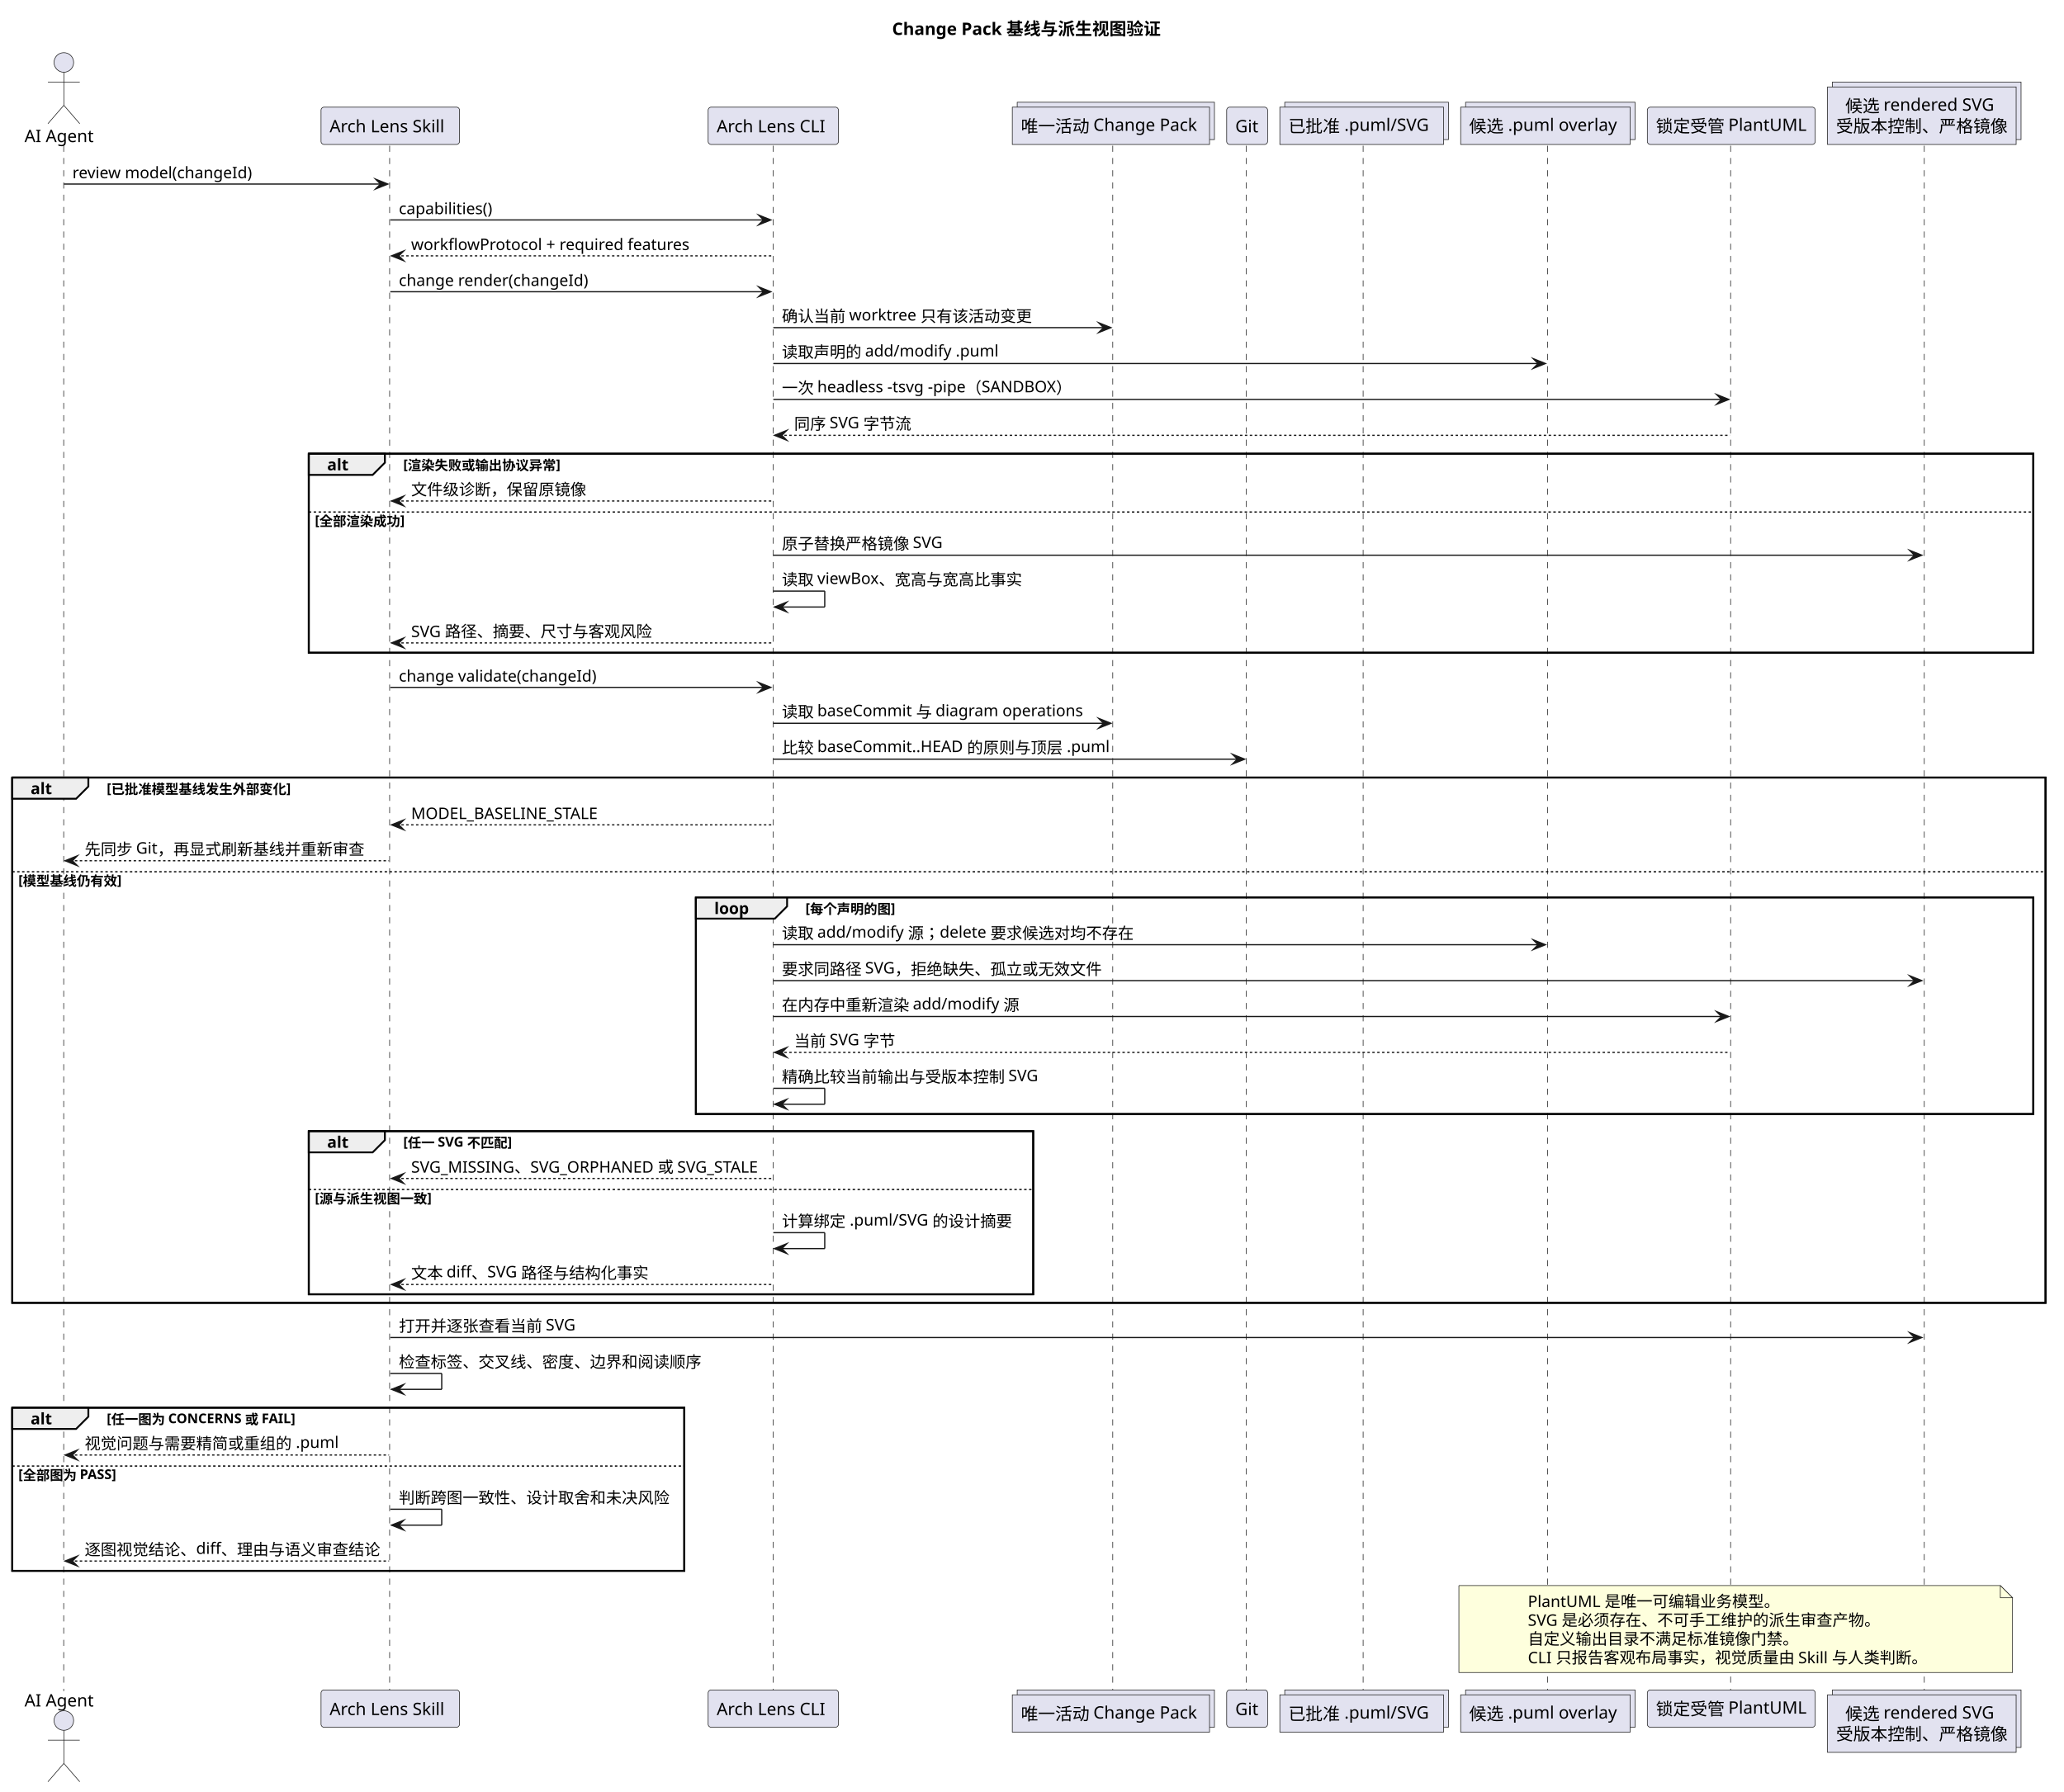
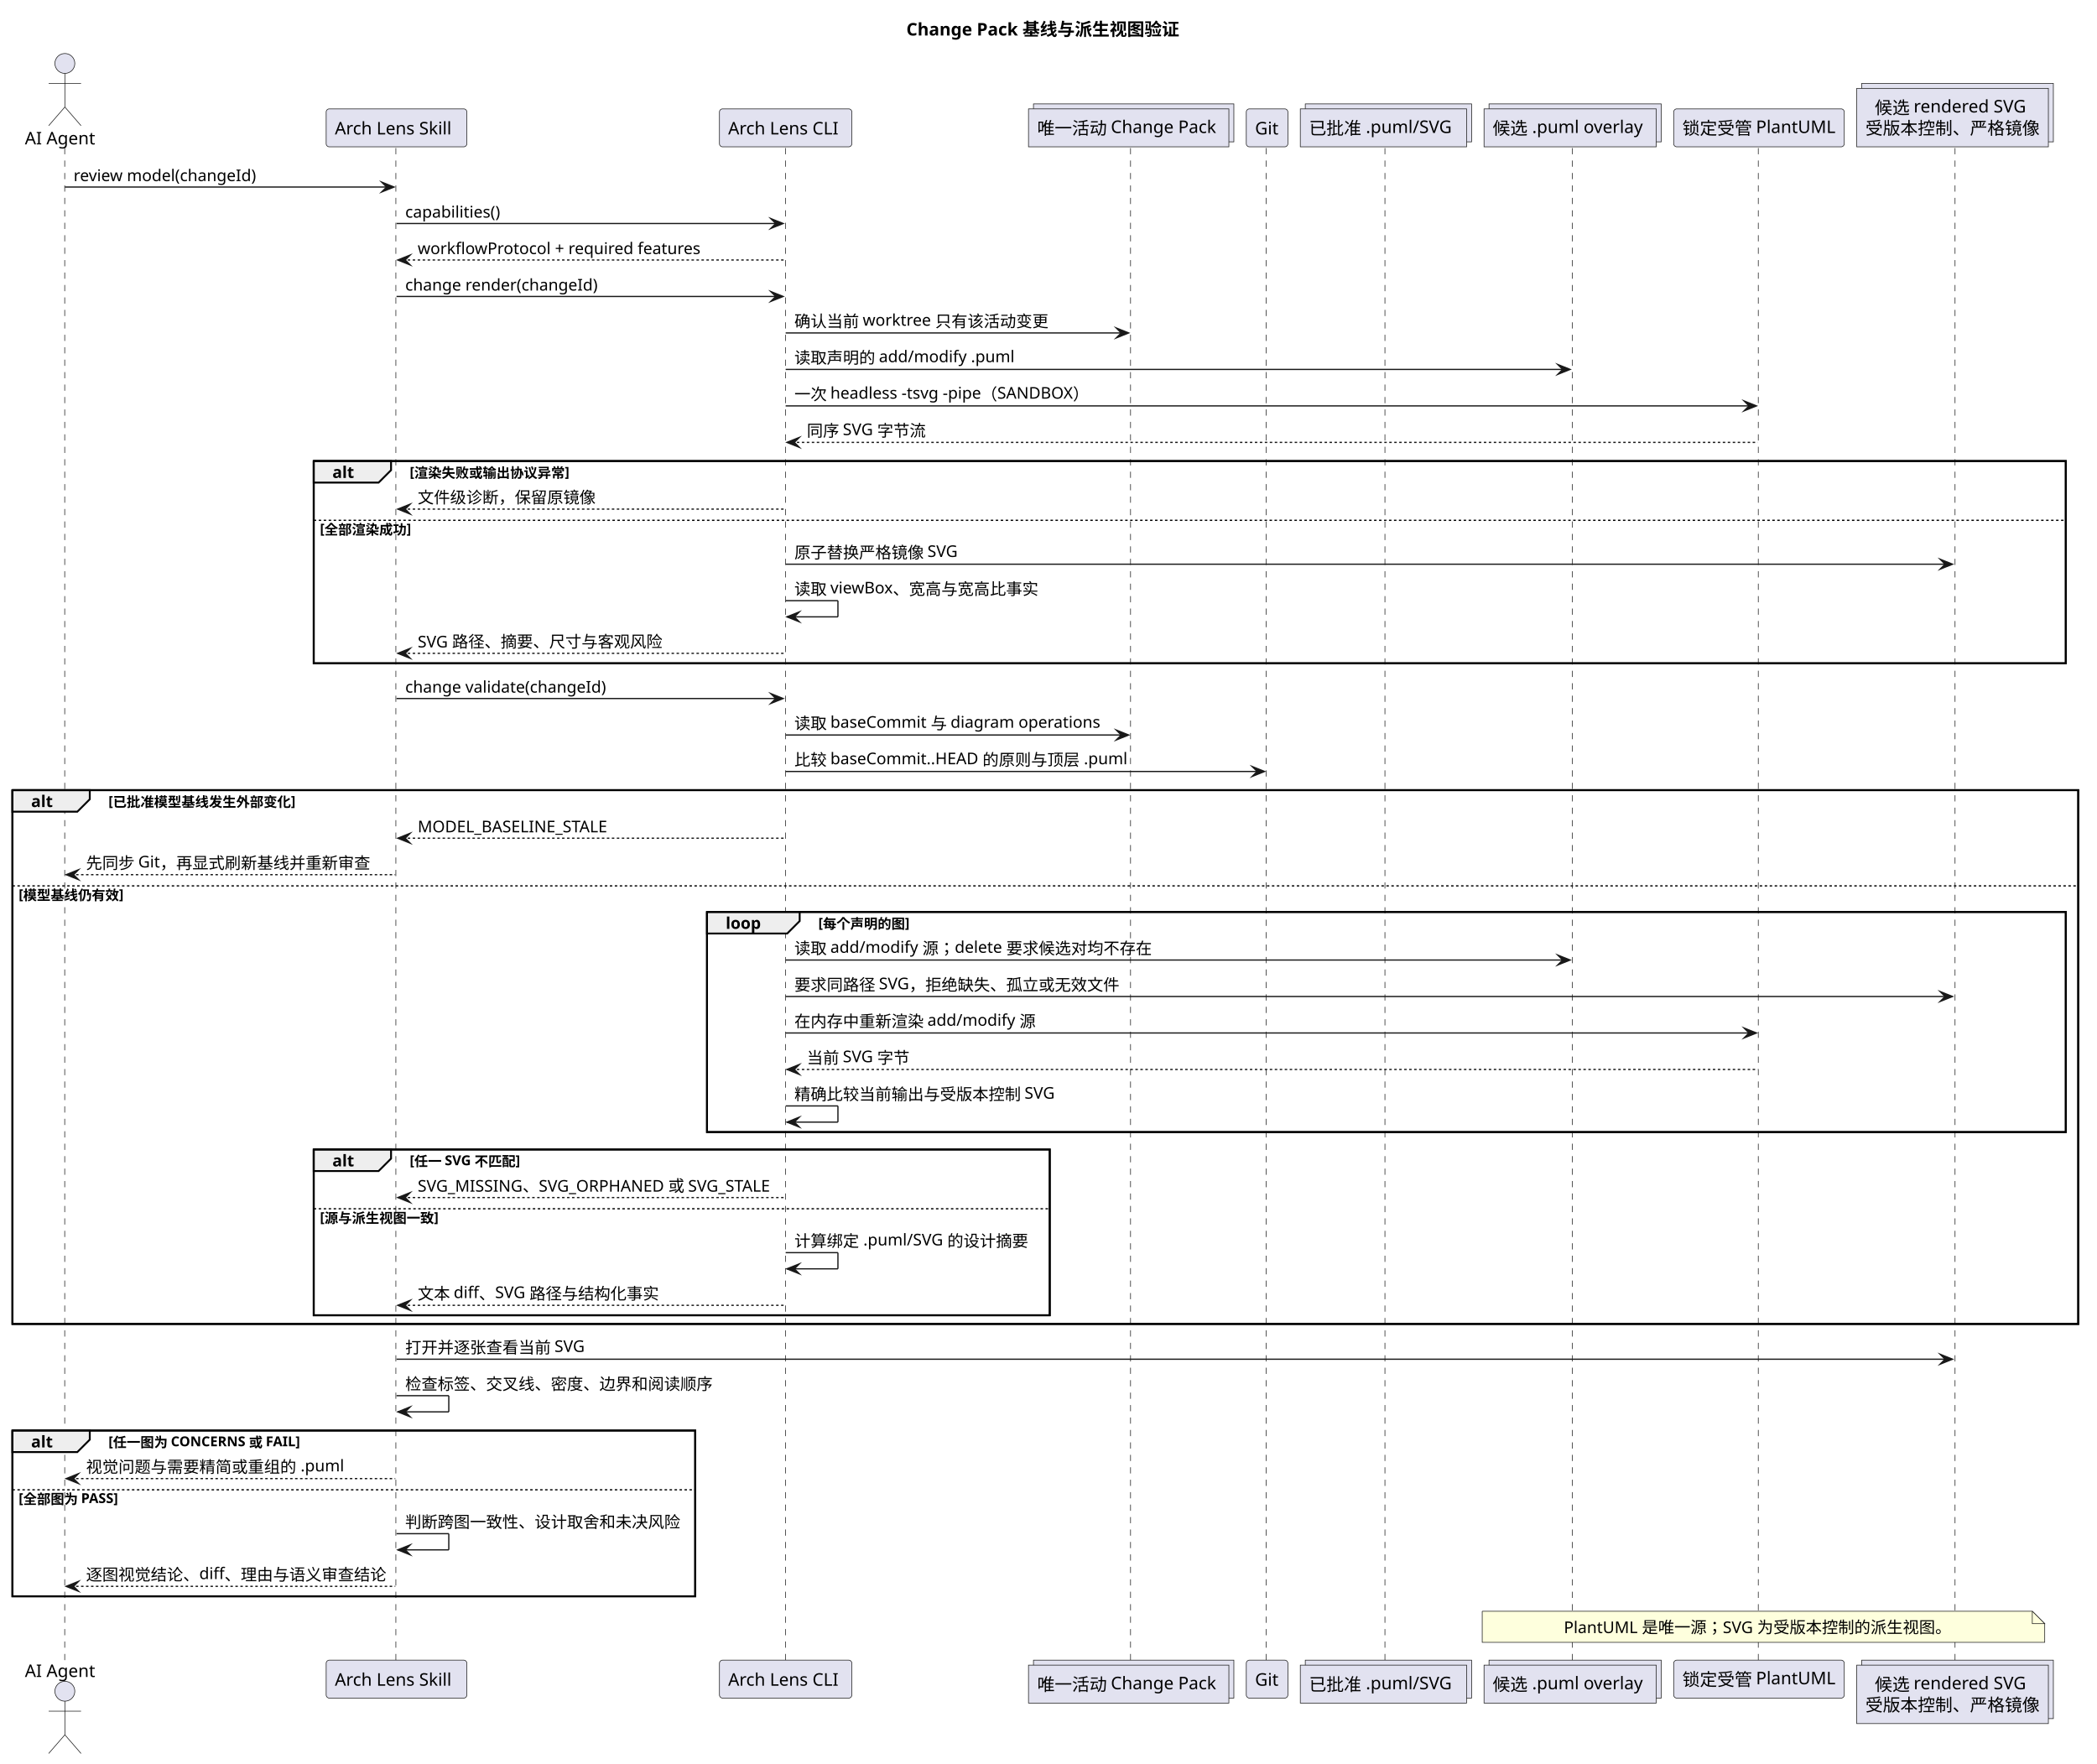
- <svg xmlns="http://www.w3.org/2000/svg" contentStyleType="text/css" data-diagram-type="SEQUENCE" height="1463px" preserveAspectRatio="none" style="width:1685px;height:1463px;background:#FFFFFF;" version="1.1" viewBox="0 0 1685 1463" width="1685px" zoomAndPan="magnify">
+ <svg xmlns="http://www.w3.org/2000/svg" contentStyleType="text/css" data-diagram-type="SEQUENCE" height="1417px" preserveAspectRatio="none" style="width:1685px;height:1417px;background:#FFFFFF;" version="1.1" viewBox="0 0 1685 1417" width="1685px" zoomAndPan="magnify">
  <defs />
  <g>
    <g class="title" data-source-line="3">
      <text fill="#000000" font-family="sans-serif" font-size="14" font-weight="700" lengthAdjust="spacing" textLength="222.387" x="728.271" y="28.535">Change Pack 基线与派生视图验证</text>
    </g>
    <rect fill="none" height="162.508" style="stroke:#000000;stroke-width:1.5;" width="1407.842" x="252.087" y="370.461" />
    <rect fill="none" height="428.947" style="stroke:#000000;stroke-width:1.5;" width="1659.93" x="10" y="634.9" />
    <rect fill="none" height="176.863" style="stroke:#000000;stroke-width:1.5;" width="1091.818" x="568.112" y="732.787" />
    <rect fill="none" height="133.197" style="stroke:#000000;stroke-width:1.5;" width="591.412" x="252.087" y="923.65" />
    <rect fill="none" height="133.197" style="stroke:#000000;stroke-width:1.5;" width="548.617" x="10" y="1149.469" />
    <g class="participant-lifeline" data-entity-uid="part1" data-qualified-name="Agent" data-source-line="5" id="part1-lifeline">
      <g>
-         <rect fill="#000000" fill-opacity="0" height="1261.932" width="8" x="48.118" y="118.977" />
-         <line style="stroke:#181818;stroke-width:0.5;stroke-dasharray:5,5;" x1="52" x2="52" y1="118.977" y2="1380.908" />
+         <rect fill="#000000" fill-opacity="0" height="1216" width="8" x="48.118" y="118.977" />
+         <line style="stroke:#181818;stroke-width:0.5;stroke-dasharray:5,5;" x1="52" x2="52" y1="118.977" y2="1334.977" />
      </g>
    </g>
    <g class="participant-lifeline" data-entity-uid="part2" data-qualified-name="Skill" data-source-line="6" id="part2-lifeline">
      <g>
-         <rect fill="#000000" fill-opacity="0" height="1261.932" width="8" x="314.617" y="118.977" />
-         <line style="stroke:#181818;stroke-width:0.5;stroke-dasharray:5,5;" x1="318.087" x2="318.087" y1="118.977" y2="1380.908" />
+         <rect fill="#000000" fill-opacity="0" height="1216" width="8" x="314.617" y="118.977" />
+         <line style="stroke:#181818;stroke-width:0.5;stroke-dasharray:5,5;" x1="318.087" x2="318.087" y1="118.977" y2="1334.977" />
      </g>
    </g>
    <g class="participant-lifeline" data-entity-uid="part3" data-qualified-name="CLI" data-source-line="7" id="part3-lifeline">
      <g>
-         <rect fill="#000000" fill-opacity="0" height="1261.932" width="8" x="627.302" y="118.977" />
-         <line style="stroke:#181818;stroke-width:0.5;stroke-dasharray:5,5;" x1="631.112" x2="631.112" y1="118.977" y2="1380.908" />
+         <rect fill="#000000" fill-opacity="0" height="1216" width="8" x="627.302" y="118.977" />
+         <line style="stroke:#181818;stroke-width:0.5;stroke-dasharray:5,5;" x1="631.112" x2="631.112" y1="118.977" y2="1334.977" />
      </g>
    </g>
    <g class="participant-lifeline" data-entity-uid="part4" data-qualified-name="Change" data-source-line="8" id="part4-lifeline">
      <g>
-         <rect fill="#000000" fill-opacity="0" height="1261.932" width="8" x="904.929" y="118.977" />
-         <line style="stroke:#181818;stroke-width:0.5;stroke-dasharray:5,5;" x1="908.426" x2="908.426" y1="118.977" y2="1380.908" />
+         <rect fill="#000000" fill-opacity="0" height="1216" width="8" x="904.929" y="118.977" />
+         <line style="stroke:#181818;stroke-width:0.5;stroke-dasharray:5,5;" x1="908.426" x2="908.426" y1="118.977" y2="1334.977" />
      </g>
    </g>
    <g class="participant-lifeline" data-entity-uid="part5" data-qualified-name="Git" data-source-line="9" id="part5-lifeline">
      <g>
-         <rect fill="#000000" fill-opacity="0" height="1261.932" width="8" x="1014.133" y="118.977" />
-         <line style="stroke:#181818;stroke-width:0.5;stroke-dasharray:5,5;" x1="1017.433" x2="1017.433" y1="118.977" y2="1380.908" />
+         <rect fill="#000000" fill-opacity="0" height="1216" width="8" x="1014.133" y="118.977" />
+         <line style="stroke:#181818;stroke-width:0.5;stroke-dasharray:5,5;" x1="1017.433" x2="1017.433" y1="118.977" y2="1334.977" />
      </g>
    </g>
    <g class="participant-lifeline" data-entity-uid="part6" data-qualified-name="Approved" data-source-line="10" id="part6-lifeline">
      <g>
-         <rect fill="#000000" fill-opacity="0" height="1261.932" width="8" x="1109.648" y="118.977" />
-         <line style="stroke:#181818;stroke-width:0.5;stroke-dasharray:5,5;" x1="1112.833" x2="1112.833" y1="118.977" y2="1380.908" />
+         <rect fill="#000000" fill-opacity="0" height="1216" width="8" x="1109.648" y="118.977" />
+         <line style="stroke:#181818;stroke-width:0.5;stroke-dasharray:5,5;" x1="1112.833" x2="1112.833" y1="118.977" y2="1334.977" />
      </g>
    </g>
    <g class="participant-lifeline" data-entity-uid="part7" data-qualified-name="Candidate" data-source-line="11" id="part7-lifeline">
      <g>
-         <rect fill="#000000" fill-opacity="0" height="1261.932" width="8" x="1259.648" y="118.977" />
-         <line style="stroke:#181818;stroke-width:0.5;stroke-dasharray:5,5;" x1="1263.462" x2="1263.462" y1="118.977" y2="1380.908" />
+         <rect fill="#000000" fill-opacity="0" height="1216" width="8" x="1259.648" y="118.977" />
+         <line style="stroke:#181818;stroke-width:0.5;stroke-dasharray:5,5;" x1="1263.462" x2="1263.462" y1="118.977" y2="1334.977" />
      </g>
    </g>
    <g class="participant-lifeline" data-entity-uid="part8" data-qualified-name="PlantUML" data-source-line="12" id="part8-lifeline">
      <g>
-         <rect fill="#000000" fill-opacity="0" height="1261.932" width="8" x="1409.382" y="118.977" />
-         <line style="stroke:#181818;stroke-width:0.5;stroke-dasharray:5,5;" x1="1412.835" x2="1412.835" y1="118.977" y2="1380.908" />
+         <rect fill="#000000" fill-opacity="0" height="1216" width="8" x="1409.382" y="118.977" />
+         <line style="stroke:#181818;stroke-width:0.5;stroke-dasharray:5,5;" x1="1412.835" x2="1412.835" y1="118.977" y2="1334.977" />
      </g>
    </g>
    <g class="participant-lifeline" data-entity-uid="part9" data-qualified-name="Output" data-source-line="13" id="part9-lifeline">
      <g>
-         <rect fill="#000000" fill-opacity="0" height="1261.932" width="8" x="1566.93" y="118.977" />
-         <line style="stroke:#181818;stroke-width:0.5;stroke-dasharray:5,5;" x1="1570.93" x2="1570.93" y1="118.977" y2="1380.908" />
+         <rect fill="#000000" fill-opacity="0" height="1216" width="8" x="1566.93" y="118.977" />
+         <line style="stroke:#181818;stroke-width:0.5;stroke-dasharray:5,5;" x1="1570.93" x2="1570.93" y1="118.977" y2="1334.977" />
      </g>
    </g>
    <g class="participant participant-head" data-entity-uid="part1" data-qualified-name="Agent" data-source-line="5" id="part1-head">
      <text fill="#000000" font-family="sans-serif" font-size="14" lengthAdjust="spacing" textLength="58.235" x="20" y="116.023">AI Agent</text>
      <ellipse cx="52.118" cy="50.988" fill="#E2E2F0" rx="8" ry="8" style="stroke:#181818;stroke-width:0.5;" />
      <path d="M52.118,58.988 L52.118,85.988 M39.118,66.988 L65.118,66.988 M52.118,85.988 L39.118,100.988 M52.118,85.988 L65.118,100.988" fill="none" style="stroke:#181818;stroke-width:0.5;" />
    </g>
    <g class="participant participant-tail" data-entity-uid="part1" data-qualified-name="Agent" data-source-line="5" id="part1-tail">
-       <text fill="#000000" font-family="sans-serif" font-size="14" lengthAdjust="spacing" textLength="58.235" x="20" y="1393.443">AI Agent</text>
-       <ellipse cx="52.118" cy="1404.897" fill="#E2E2F0" rx="8" ry="8" style="stroke:#181818;stroke-width:0.5;" />
-       <path d="M52.118,1412.897 L52.118,1439.897 M39.118,1420.897 L65.118,1420.897 M52.118,1439.897 L39.118,1454.897 M52.118,1439.897 L65.118,1454.897" fill="none" style="stroke:#181818;stroke-width:0.5;" />
+       <text fill="#000000" font-family="sans-serif" font-size="14" lengthAdjust="spacing" textLength="58.235" x="20" y="1347.512">AI Agent</text>
+       <ellipse cx="52.118" cy="1358.965" fill="#E2E2F0" rx="8" ry="8" style="stroke:#181818;stroke-width:0.5;" />
+       <path d="M52.118,1366.965 L52.118,1393.965 M39.118,1374.965 L65.118,1374.965 M52.118,1393.965 L39.118,1408.965 M52.118,1393.965 L65.118,1408.965" fill="none" style="stroke:#181818;stroke-width:0.5;" />
    </g>
    <g class="participant participant-head" data-entity-uid="part2" data-qualified-name="Skill" data-source-line="6" id="part2-head">
      <rect fill="#E2E2F0" height="30.488" rx="2.5" ry="2.5" style="stroke:#181818;stroke-width:0.5;" width="113.06" x="262.087" y="87.488" />
      <text fill="#000000" font-family="sans-serif" font-size="14" lengthAdjust="spacing" textLength="99.06" x="269.087" y="108.023">Arch Lens Skill</text>
    </g>
    <g class="participant participant-tail" data-entity-uid="part2" data-qualified-name="Skill" data-source-line="6" id="part2-tail">
-       <rect fill="#E2E2F0" height="30.488" rx="2.5" ry="2.5" style="stroke:#181818;stroke-width:0.5;" width="113.06" x="262.087" y="1379.908" />
-       <text fill="#000000" font-family="sans-serif" font-size="14" lengthAdjust="spacing" textLength="99.06" x="269.087" y="1400.443">Arch Lens Skill</text>
+       <rect fill="#E2E2F0" height="30.488" rx="2.5" ry="2.5" style="stroke:#181818;stroke-width:0.5;" width="113.06" x="262.087" y="1333.977" />
+       <text fill="#000000" font-family="sans-serif" font-size="14" lengthAdjust="spacing" textLength="99.06" x="269.087" y="1354.512">Arch Lens Skill</text>
    </g>
    <g class="participant participant-head" data-entity-uid="part3" data-qualified-name="CLI" data-source-line="7" id="part3-head">
      <rect fill="#E2E2F0" height="30.488" rx="2.5" ry="2.5" style="stroke:#181818;stroke-width:0.5;" width="106.381" x="578.112" y="87.488" />
      <text fill="#000000" font-family="sans-serif" font-size="14" lengthAdjust="spacing" textLength="92.381" x="585.112" y="108.023">Arch Lens CLI</text>
    </g>
    <g class="participant participant-tail" data-entity-uid="part3" data-qualified-name="CLI" data-source-line="7" id="part3-tail">
-       <rect fill="#E2E2F0" height="30.488" rx="2.5" ry="2.5" style="stroke:#181818;stroke-width:0.5;" width="106.381" x="578.112" y="1379.908" />
-       <text fill="#000000" font-family="sans-serif" font-size="14" lengthAdjust="spacing" textLength="92.381" x="585.112" y="1400.443">Arch Lens CLI</text>
+       <rect fill="#E2E2F0" height="30.488" rx="2.5" ry="2.5" style="stroke:#181818;stroke-width:0.5;" width="106.381" x="578.112" y="1333.977" />
+       <text fill="#000000" font-family="sans-serif" font-size="14" lengthAdjust="spacing" textLength="92.381" x="585.112" y="1354.512">Arch Lens CLI</text>
    </g>
    <g class="participant participant-head" data-entity-uid="part4" data-qualified-name="Change" data-source-line="8" id="part4-head">
      <rect fill="#E2E2F0" height="30.488" style="stroke:#181818;stroke-width:0.5;" width="161.007" x="830.426" y="83.488" />
      <rect fill="#E2E2F0" height="30.488" style="stroke:#181818;stroke-width:0.5;" width="161.007" x="826.426" y="87.488" />
      <text fill="#000000" font-family="sans-serif" font-size="14" lengthAdjust="spacing" textLength="147.007" x="833.426" y="108.023">唯一活动 Change Pack</text>
    </g>
    <g class="participant participant-tail" data-entity-uid="part4" data-qualified-name="Change" data-source-line="8" id="part4-tail">
-       <rect fill="#E2E2F0" height="30.488" style="stroke:#181818;stroke-width:0.5;" width="161.007" x="830.426" y="1379.908" />
-       <rect fill="#E2E2F0" height="30.488" style="stroke:#181818;stroke-width:0.5;" width="161.007" x="826.426" y="1383.908" />
-       <text fill="#000000" font-family="sans-serif" font-size="14" lengthAdjust="spacing" textLength="147.007" x="833.426" y="1404.443">唯一活动 Change Pack</text>
+       <rect fill="#E2E2F0" height="30.488" style="stroke:#181818;stroke-width:0.5;" width="161.007" x="830.426" y="1333.977" />
+       <rect fill="#E2E2F0" height="30.488" style="stroke:#181818;stroke-width:0.5;" width="161.007" x="826.426" y="1337.977" />
+       <text fill="#000000" font-family="sans-serif" font-size="14" lengthAdjust="spacing" textLength="147.007" x="833.426" y="1358.512">唯一活动 Change Pack</text>
    </g>
    <g class="participant participant-head" data-entity-uid="part5" data-qualified-name="Git" data-source-line="9" id="part5-head">
      <rect fill="#E2E2F0" height="30.488" rx="2.5" ry="2.5" style="stroke:#181818;stroke-width:0.5;" width="33.4" x="1001.433" y="87.488" />
      <text fill="#000000" font-family="sans-serif" font-size="14" lengthAdjust="spacing" textLength="19.4" x="1008.433" y="108.023">Git</text>
    </g>
    <g class="participant participant-tail" data-entity-uid="part5" data-qualified-name="Git" data-source-line="9" id="part5-tail">
-       <rect fill="#E2E2F0" height="30.488" rx="2.5" ry="2.5" style="stroke:#181818;stroke-width:0.5;" width="33.4" x="1001.433" y="1379.908" />
-       <text fill="#000000" font-family="sans-serif" font-size="14" lengthAdjust="spacing" textLength="19.4" x="1008.433" y="1400.443">Git</text>
+       <rect fill="#E2E2F0" height="30.488" rx="2.5" ry="2.5" style="stroke:#181818;stroke-width:0.5;" width="33.4" x="1001.433" y="1333.977" />
+       <text fill="#000000" font-family="sans-serif" font-size="14" lengthAdjust="spacing" textLength="19.4" x="1008.433" y="1354.512">Git</text>
    </g>
    <g class="participant participant-head" data-entity-uid="part6" data-qualified-name="Approved" data-source-line="10" id="part6-head">
      <rect fill="#E2E2F0" height="30.488" style="stroke:#181818;stroke-width:0.5;" width="133.629" x="1048.833" y="83.488" />
      <rect fill="#E2E2F0" height="30.488" style="stroke:#181818;stroke-width:0.5;" width="133.629" x="1044.833" y="87.488" />
      <text fill="#000000" font-family="sans-serif" font-size="14" lengthAdjust="spacing" textLength="119.629" x="1051.833" y="108.023">已批准 .puml/SVG</text>
    </g>
    <g class="participant participant-tail" data-entity-uid="part6" data-qualified-name="Approved" data-source-line="10" id="part6-tail">
-       <rect fill="#E2E2F0" height="30.488" style="stroke:#181818;stroke-width:0.5;" width="133.629" x="1048.833" y="1379.908" />
-       <rect fill="#E2E2F0" height="30.488" style="stroke:#181818;stroke-width:0.5;" width="133.629" x="1044.833" y="1383.908" />
-       <text fill="#000000" font-family="sans-serif" font-size="14" lengthAdjust="spacing" textLength="119.629" x="1051.833" y="1404.443">已批准 .puml/SVG</text>
+       <rect fill="#E2E2F0" height="30.488" style="stroke:#181818;stroke-width:0.5;" width="133.629" x="1048.833" y="1333.977" />
+       <rect fill="#E2E2F0" height="30.488" style="stroke:#181818;stroke-width:0.5;" width="133.629" x="1044.833" y="1337.977" />
+       <text fill="#000000" font-family="sans-serif" font-size="14" lengthAdjust="spacing" textLength="119.629" x="1051.833" y="1358.512">已批准 .puml/SVG</text>
    </g>
    <g class="participant participant-head" data-entity-uid="part7" data-qualified-name="Candidate" data-source-line="11" id="part7-head">
      <rect fill="#E2E2F0" height="30.488" style="stroke:#181818;stroke-width:0.5;" width="138.373" x="1196.462" y="83.488" />
      <rect fill="#E2E2F0" height="30.488" style="stroke:#181818;stroke-width:0.5;" width="138.373" x="1192.462" y="87.488" />
      <text fill="#000000" font-family="sans-serif" font-size="14" lengthAdjust="spacing" textLength="124.373" x="1199.462" y="108.023">候选 .puml overlay</text>
    </g>
    <g class="participant participant-tail" data-entity-uid="part7" data-qualified-name="Candidate" data-source-line="11" id="part7-tail">
-       <rect fill="#E2E2F0" height="30.488" style="stroke:#181818;stroke-width:0.5;" width="138.373" x="1196.462" y="1379.908" />
-       <rect fill="#E2E2F0" height="30.488" style="stroke:#181818;stroke-width:0.5;" width="138.373" x="1192.462" y="1383.908" />
-       <text fill="#000000" font-family="sans-serif" font-size="14" lengthAdjust="spacing" textLength="124.373" x="1199.462" y="1404.443">候选 .puml overlay</text>
+       <rect fill="#E2E2F0" height="30.488" style="stroke:#181818;stroke-width:0.5;" width="138.373" x="1196.462" y="1333.977" />
+       <rect fill="#E2E2F0" height="30.488" style="stroke:#181818;stroke-width:0.5;" width="138.373" x="1192.462" y="1337.977" />
+       <text fill="#000000" font-family="sans-serif" font-size="14" lengthAdjust="spacing" textLength="124.373" x="1199.462" y="1358.512">候选 .puml overlay</text>
    </g>
    <g class="participant participant-head" data-entity-uid="part8" data-qualified-name="PlantUML" data-source-line="12" id="part8-head">
      <rect fill="#E2E2F0" height="30.488" rx="2.5" ry="2.5" style="stroke:#181818;stroke-width:0.5;" width="137.095" x="1344.835" y="87.488" />
      <text fill="#000000" font-family="sans-serif" font-size="14" lengthAdjust="spacing" textLength="123.095" x="1351.835" y="108.023">锁定受管 PlantUML</text>
    </g>
    <g class="participant participant-tail" data-entity-uid="part8" data-qualified-name="PlantUML" data-source-line="12" id="part8-tail">
-       <rect fill="#E2E2F0" height="30.488" rx="2.5" ry="2.5" style="stroke:#181818;stroke-width:0.5;" width="137.095" x="1344.835" y="1379.908" />
-       <text fill="#000000" font-family="sans-serif" font-size="14" lengthAdjust="spacing" textLength="123.095" x="1351.835" y="1400.443">锁定受管 PlantUML</text>
+       <rect fill="#E2E2F0" height="30.488" rx="2.5" ry="2.5" style="stroke:#181818;stroke-width:0.5;" width="137.095" x="1344.835" y="1333.977" />
+       <text fill="#000000" font-family="sans-serif" font-size="14" lengthAdjust="spacing" textLength="123.095" x="1351.835" y="1354.512">锁定受管 PlantUML</text>
    </g>
    <g class="participant participant-head" data-entity-uid="part9" data-qualified-name="Output" data-source-line="13" id="part9-head">
      <rect fill="#E2E2F0" height="46.977" style="stroke:#181818;stroke-width:0.5;" width="154" x="1495.93" y="67" />
      <rect fill="#E2E2F0" height="46.977" style="stroke:#181818;stroke-width:0.5;" width="154" x="1491.93" y="71" />
      <text fill="#000000" font-family="sans-serif" font-size="14" lengthAdjust="spacing" textLength="124.838" x="1506.511" y="91.535">候选 rendered SVG</text>
      <text fill="#000000" font-family="sans-serif" font-size="14" lengthAdjust="spacing" textLength="140" x="1498.93" y="108.023">受版本控制、严格镜像</text>
    </g>
    <g class="participant participant-tail" data-entity-uid="part9" data-qualified-name="Output" data-source-line="13" id="part9-tail">
-       <rect fill="#E2E2F0" height="46.977" style="stroke:#181818;stroke-width:0.5;" width="154" x="1495.93" y="1379.908" />
-       <rect fill="#E2E2F0" height="46.977" style="stroke:#181818;stroke-width:0.5;" width="154" x="1491.93" y="1383.908" />
-       <text fill="#000000" font-family="sans-serif" font-size="14" lengthAdjust="spacing" textLength="124.838" x="1506.511" y="1404.443">候选 rendered SVG</text>
-       <text fill="#000000" font-family="sans-serif" font-size="14" lengthAdjust="spacing" textLength="140" x="1498.93" y="1420.932">受版本控制、严格镜像</text>
+       <rect fill="#E2E2F0" height="46.977" style="stroke:#181818;stroke-width:0.5;" width="154" x="1495.93" y="1333.977" />
+       <rect fill="#E2E2F0" height="46.977" style="stroke:#181818;stroke-width:0.5;" width="154" x="1491.93" y="1337.977" />
+       <text fill="#000000" font-family="sans-serif" font-size="14" lengthAdjust="spacing" textLength="124.838" x="1506.511" y="1358.512">候选 rendered SVG</text>
+       <text fill="#000000" font-family="sans-serif" font-size="14" lengthAdjust="spacing" textLength="140" x="1498.93" y="1375">受版本控制、严格镜像</text>
    </g>
    <g class="message" data-entity-1="part1" data-entity-2="part2" data-source-line="15" id="msg1">
      <polygon fill="#181818" points="306.617,146.287,316.617,150.287,306.617,154.287,310.617,150.287" style="stroke:#181818;stroke-width:1;stroke-linejoin:miter;stroke-miterlimit:10;" />
      <line style="stroke:#181818;stroke-width:1;" x1="52.118" x2="312.617" y1="150.287" y2="150.287" />
      <text fill="#000000" font-family="sans-serif" font-size="13" lengthAdjust="spacing" textLength="149.43" x="59.118" y="145.545">review model(changeId)</text>
    </g>
    <g class="message" data-entity-1="part2" data-entity-2="part3" data-source-line="16" id="msg2">
      <polygon fill="#181818" points="619.302,175.598,629.302,179.598,619.302,183.598,623.302,179.598" style="stroke:#181818;stroke-width:1;stroke-linejoin:miter;stroke-miterlimit:10;" />
      <line style="stroke:#181818;stroke-width:1;" x1="318.617" x2="625.302" y1="179.598" y2="179.598" />
      <text fill="#000000" font-family="sans-serif" font-size="13" lengthAdjust="spacing" textLength="79.6" x="325.617" y="174.856">capabilities()</text>
    </g>
    <g class="message" data-entity-1="part3" data-entity-2="part2" data-source-line="17" id="msg3">
      <polygon fill="#181818" points="329.617,204.908,319.617,208.908,329.617,212.908,325.617,208.908" style="stroke:#181818;stroke-width:1;stroke-linejoin:miter;stroke-miterlimit:10;" />
      <line style="stroke:#181818;stroke-width:1;stroke-dasharray:2,2;" x1="323.617" x2="630.302" y1="208.908" y2="208.908" />
      <text fill="#000000" font-family="sans-serif" font-size="13" lengthAdjust="spacing" textLength="236.507" x="335.617" y="204.166">workflowProtocol + required features</text>
    </g>
    <g class="message" data-entity-1="part2" data-entity-2="part3" data-source-line="18" id="msg4">
      <polygon fill="#181818" points="619.302,234.219,629.302,238.219,619.302,242.219,623.302,238.219" style="stroke:#181818;stroke-width:1;stroke-linejoin:miter;stroke-miterlimit:10;" />
      <line style="stroke:#181818;stroke-width:1;" x1="318.617" x2="625.302" y1="238.219" y2="238.219" />
      <text fill="#000000" font-family="sans-serif" font-size="13" lengthAdjust="spacing" textLength="156.514" x="325.617" y="233.477">change render(changeId)</text>
    </g>
    <g class="message" data-entity-1="part3" data-entity-2="part4" data-source-line="19" id="msg5">
      <polygon fill="#181818" points="896.929,263.529,906.929,267.529,896.929,271.529,900.929,267.529" style="stroke:#181818;stroke-width:1;stroke-linejoin:miter;stroke-miterlimit:10;" />
      <line style="stroke:#181818;stroke-width:1;" x1="631.302" x2="902.929" y1="267.529" y2="267.529" />
      <text fill="#000000" font-family="sans-serif" font-size="13" lengthAdjust="spacing" textLength="206.813" x="638.302" y="262.787">确认当前 worktree 只有该活动变更</text>
    </g>
    <g class="message" data-entity-1="part3" data-entity-2="part7" data-source-line="20" id="msg6">
      <polygon fill="#181818" points="1251.648,292.84,1261.648,296.84,1251.648,300.84,1255.648,296.84" style="stroke:#181818;stroke-width:1;stroke-linejoin:miter;stroke-miterlimit:10;" />
      <line style="stroke:#181818;stroke-width:1;" x1="631.302" x2="1257.648" y1="296.84" y2="296.84" />
      <text fill="#000000" font-family="sans-serif" font-size="13" lengthAdjust="spacing" textLength="183.479" x="638.302" y="292.098">读取声明的 add/modify .puml</text>
    </g>
    <g class="message" data-entity-1="part3" data-entity-2="part8" data-source-line="21" id="msg7">
      <polygon fill="#181818" points="1401.382,322.15,1411.382,326.15,1401.382,330.15,1405.382,326.15" style="stroke:#181818;stroke-width:1;stroke-linejoin:miter;stroke-miterlimit:10;" />
      <line style="stroke:#181818;stroke-width:1;" x1="631.302" x2="1407.382" y1="326.15" y2="326.15" />
      <text fill="#000000" font-family="sans-serif" font-size="13" lengthAdjust="spacing" textLength="249.025" x="638.302" y="321.408">一次 headless -tsvg -pipe（SANDBOX）</text>
    </g>
    <g class="message" data-entity-1="part8" data-entity-2="part3" data-source-line="22" id="msg8">
      <polygon fill="#181818" points="642.302,351.461,632.302,355.461,642.302,359.461,638.302,355.461" style="stroke:#181818;stroke-width:1;stroke-linejoin:miter;stroke-miterlimit:10;" />
      <line style="stroke:#181818;stroke-width:1;stroke-dasharray:2,2;" x1="636.302" x2="1412.382" y1="355.461" y2="355.461" />
      <text fill="#000000" font-family="sans-serif" font-size="13" lengthAdjust="spacing" textLength="98.122" x="648.302" y="350.719">同序 SVG 字节流</text>
    </g>
    <path d="M252.087,370.461 L314.226,370.461 L314.226,377.772 L304.226,387.772 L252.087,387.772 L252.087,370.461" fill="#EEEEEE" style="stroke:#000000;stroke-width:1.5;" />
    <rect fill="none" height="162.508" style="stroke:#000000;stroke-width:1.5;" width="1407.842" x="252.087" y="370.461" />
    <text fill="#000000" font-family="sans-serif" font-size="13" font-weight="700" lengthAdjust="spacing" textLength="17.139" x="267.087" y="384.029">alt</text>
    <text fill="#000000" font-family="sans-serif" font-size="11" font-weight="700" lengthAdjust="spacing" textLength="129.153" x="329.226" y="383.096">[渲染失败或输出协议异常]</text>
    <g class="message" data-entity-1="part3" data-entity-2="part2" data-source-line="25" id="msg9">
      <polygon fill="#181818" points="329.617,405.082,319.617,409.082,329.617,413.082,325.617,409.082" style="stroke:#181818;stroke-width:1;stroke-linejoin:miter;stroke-miterlimit:10;" />
      <line style="stroke:#181818;stroke-width:1;stroke-dasharray:2,2;" x1="323.617" x2="630.302" y1="409.082" y2="409.082" />
      <text fill="#000000" font-family="sans-serif" font-size="13" lengthAdjust="spacing" textLength="143" x="335.617" y="404.34">文件级诊断，保留原镜像</text>
    </g>
    <line style="stroke:#000000;stroke-width:1;stroke-dasharray:2,2;" x1="252.087" x2="1659.93" y1="418.082" y2="418.082" />
    <text fill="#000000" font-family="sans-serif" font-size="11" font-weight="700" lengthAdjust="spacing" textLength="74.153" x="257.087" y="428.717">[全部渲染成功]</text>
    <g class="message" data-entity-1="part3" data-entity-2="part9" data-source-line="27" id="msg10">
      <polygon fill="#181818" points="1558.93,449.348,1568.93,453.348,1558.93,457.348,1562.93,453.348" style="stroke:#181818;stroke-width:1;stroke-linejoin:miter;stroke-miterlimit:10;" />
      <line style="stroke:#181818;stroke-width:1;" x1="631.302" x2="1564.93" y1="453.348" y2="453.348" />
      <text fill="#000000" font-family="sans-serif" font-size="13" lengthAdjust="spacing" textLength="133.009" x="638.302" y="448.606">原子替换严格镜像 SVG</text>
    </g>
    <g class="message" data-entity-1="part3" data-entity-2="part3" data-source-line="28" id="msg11">
      <line style="stroke:#181818;stroke-width:1;" x1="631.302" x2="673.302" y1="482.658" y2="482.658" />
      <line style="stroke:#181818;stroke-width:1;" x1="673.302" x2="673.302" y1="482.658" y2="495.658" />
      <line style="stroke:#181818;stroke-width:1;" x1="632.302" x2="673.302" y1="495.658" y2="495.658" />
      <polygon fill="#181818" points="642.302,491.658,632.302,495.658,642.302,499.658,638.302,495.658" style="stroke:#181818;stroke-width:1;stroke-linejoin:miter;stroke-miterlimit:10;" />
      <text fill="#000000" font-family="sans-serif" font-size="13" lengthAdjust="spacing" textLength="198.294" x="638.302" y="477.916">读取 viewBox、宽高与宽高比事实</text>
    </g>
    <g class="message" data-entity-1="part3" data-entity-2="part2" data-source-line="29" id="msg12">
      <polygon fill="#181818" points="329.617,520.969,319.617,524.969,329.617,528.969,325.617,524.969" style="stroke:#181818;stroke-width:1;stroke-linejoin:miter;stroke-miterlimit:10;" />
      <line style="stroke:#181818;stroke-width:1;stroke-dasharray:2,2;" x1="323.617" x2="630.302" y1="524.969" y2="524.969" />
      <text fill="#000000" font-family="sans-serif" font-size="13" lengthAdjust="spacing" textLength="198.009" x="335.617" y="520.227">SVG 路径、摘要、尺寸与客观风险</text>
    </g>
    <g class="message" data-entity-1="part2" data-entity-2="part3" data-source-line="32" id="msg13">
      <polygon fill="#181818" points="619.302,557.279,629.302,561.279,619.302,565.279,623.302,561.279" style="stroke:#181818;stroke-width:1;stroke-linejoin:miter;stroke-miterlimit:10;" />
      <line style="stroke:#181818;stroke-width:1;" x1="318.617" x2="625.302" y1="561.279" y2="561.279" />
      <text fill="#000000" font-family="sans-serif" font-size="13" lengthAdjust="spacing" textLength="164.03" x="325.617" y="556.537">change validate(changeId)</text>
    </g>
    <g class="message" data-entity-1="part3" data-entity-2="part4" data-source-line="33" id="msg14">
      <polygon fill="#181818" points="896.929,586.59,906.929,590.59,896.929,594.59,900.929,590.59" style="stroke:#181818;stroke-width:1;stroke-linejoin:miter;stroke-miterlimit:10;" />
      <line style="stroke:#181818;stroke-width:1;" x1="631.302" x2="902.929" y1="590.59" y2="590.59" />
      <text fill="#000000" font-family="sans-serif" font-size="13" lengthAdjust="spacing" textLength="253.627" x="638.302" y="585.848">读取 baseCommit 与 diagram operations</text>
    </g>
    <g class="message" data-entity-1="part3" data-entity-2="part5" data-source-line="34" id="msg15">
      <polygon fill="#181818" points="1006.133,615.9,1016.133,619.9,1006.133,623.9,1010.133,619.9" style="stroke:#181818;stroke-width:1;stroke-linejoin:miter;stroke-miterlimit:10;" />
      <line style="stroke:#181818;stroke-width:1;" x1="631.302" x2="1012.133" y1="619.9" y2="619.9" />
      <text fill="#000000" font-family="sans-serif" font-size="13" lengthAdjust="spacing" textLength="275.234" x="638.302" y="615.158">比较 baseCommit..HEAD 的原则与顶层 .puml</text>
    </g>
    <path d="M10,634.9 L72.139,634.9 L72.139,642.211 L62.139,652.211 L10,652.211 L10,634.9" fill="#EEEEEE" style="stroke:#000000;stroke-width:1.5;" />
    <rect fill="none" height="428.947" style="stroke:#000000;stroke-width:1.5;" width="1659.93" x="10" y="634.9" />
    <text fill="#000000" font-family="sans-serif" font-size="13" font-weight="700" lengthAdjust="spacing" textLength="17.139" x="25" y="648.469">alt</text>
    <text fill="#000000" font-family="sans-serif" font-size="11" font-weight="700" lengthAdjust="spacing" textLength="151.153" x="87.139" y="647.535">[已批准模型基线发生外部变化]</text>
    <g class="message" data-entity-1="part3" data-entity-2="part2" data-source-line="37" id="msg16">
      <polygon fill="#181818" points="329.617,669.521,319.617,673.521,329.617,677.521,325.617,673.521" style="stroke:#181818;stroke-width:1;stroke-linejoin:miter;stroke-miterlimit:10;" />
      <line style="stroke:#181818;stroke-width:1;stroke-dasharray:2,2;" x1="323.617" x2="630.302" y1="673.521" y2="673.521" />
      <text fill="#000000" font-family="sans-serif" font-size="13" lengthAdjust="spacing" textLength="154" x="335.617" y="668.779">MODEL_BASELINE_STALE</text>
    </g>
    <g class="message" data-entity-1="part2" data-entity-2="part1" data-source-line="38" id="msg17">
      <polygon fill="#181818" points="63.118,698.832,53.118,702.832,63.118,706.832,59.118,702.832" style="stroke:#181818;stroke-width:1;stroke-linejoin:miter;stroke-miterlimit:10;" />
      <line style="stroke:#181818;stroke-width:1;stroke-dasharray:2,2;" x1="57.118" x2="317.617" y1="702.832" y2="702.832" />
      <text fill="#000000" font-family="sans-serif" font-size="13" lengthAdjust="spacing" textLength="230.128" x="69.118" y="698.09">先同步 Git，再显式刷新基线并重新审查</text>
    </g>
    <line style="stroke:#000000;stroke-width:1;stroke-dasharray:2,2;" x1="10" x2="1669.93" y1="711.832" y2="711.832" />
    <text fill="#000000" font-family="sans-serif" font-size="11" font-weight="700" lengthAdjust="spacing" textLength="85.153" x="15" y="722.467">[模型基线仍有效]</text>
    <path d="M568.112,732.787 L642.559,732.787 L642.559,740.098 L632.559,750.098 L568.112,750.098 L568.112,732.787" fill="#EEEEEE" style="stroke:#000000;stroke-width:1.5;" />
    <rect fill="none" height="176.863" style="stroke:#000000;stroke-width:1.5;" width="1091.818" x="568.112" y="732.787" />
    <text fill="#000000" font-family="sans-serif" font-size="13" font-weight="700" lengthAdjust="spacing" textLength="29.447" x="583.112" y="746.356">loop</text>
    <text fill="#000000" font-family="sans-serif" font-size="11" font-weight="700" lengthAdjust="spacing" textLength="74.153" x="657.559" y="745.422">[每个声明的图]</text>
    <g class="message" data-entity-1="part3" data-entity-2="part7" data-source-line="41" id="msg18">
      <polygon fill="#181818" points="1251.648,767.408,1261.648,771.408,1251.648,775.408,1255.648,771.408" style="stroke:#181818;stroke-width:1;stroke-linejoin:miter;stroke-miterlimit:10;" />
      <line style="stroke:#181818;stroke-width:1;" x1="631.302" x2="1257.648" y1="771.408" y2="771.408" />
      <text fill="#000000" font-family="sans-serif" font-size="13" lengthAdjust="spacing" textLength="293.865" x="638.302" y="766.666">读取 add/modify 源；delete 要求候选对均不存在</text>
    </g>
    <g class="message" data-entity-1="part3" data-entity-2="part9" data-source-line="42" id="msg19">
      <polygon fill="#181818" points="1558.93,796.719,1568.93,800.719,1558.93,804.719,1562.93,800.719" style="stroke:#181818;stroke-width:1;stroke-linejoin:miter;stroke-miterlimit:10;" />
      <line style="stroke:#181818;stroke-width:1;" x1="631.302" x2="1564.93" y1="800.719" y2="800.719" />
      <text fill="#000000" font-family="sans-serif" font-size="13" lengthAdjust="spacing" textLength="263.009" x="638.302" y="795.977">要求同路径 SVG，拒绝缺失、孤立或无效文件</text>
    </g>
    <g class="message" data-entity-1="part3" data-entity-2="part8" data-source-line="43" id="msg20">
      <polygon fill="#181818" points="1401.382,826.029,1411.382,830.029,1401.382,834.029,1405.382,830.029" style="stroke:#181818;stroke-width:1;stroke-linejoin:miter;stroke-miterlimit:10;" />
      <line style="stroke:#181818;stroke-width:1;" x1="631.302" x2="1407.382" y1="830.029" y2="830.029" />
      <text fill="#000000" font-family="sans-serif" font-size="13" lengthAdjust="spacing" textLength="199.221" x="638.302" y="825.287">在内存中重新渲染 add/modify 源</text>
    </g>
    <g class="message" data-entity-1="part8" data-entity-2="part3" data-source-line="44" id="msg21">
      <polygon fill="#181818" points="642.302,855.34,632.302,859.34,642.302,863.34,638.302,859.34" style="stroke:#181818;stroke-width:1;stroke-linejoin:miter;stroke-miterlimit:10;" />
      <line style="stroke:#181818;stroke-width:1;stroke-dasharray:2,2;" x1="636.302" x2="1412.382" y1="859.34" y2="859.34" />
      <text fill="#000000" font-family="sans-serif" font-size="13" lengthAdjust="spacing" textLength="85.122" x="648.302" y="854.598">当前 SVG 字节</text>
    </g>
    <g class="message" data-entity-1="part3" data-entity-2="part3" data-source-line="45" id="msg22">
      <line style="stroke:#181818;stroke-width:1;" x1="631.302" x2="673.302" y1="888.65" y2="888.65" />
      <line style="stroke:#181818;stroke-width:1;" x1="673.302" x2="673.302" y1="888.65" y2="901.65" />
      <line style="stroke:#181818;stroke-width:1;" x1="632.302" x2="673.302" y1="901.65" y2="901.65" />
      <polygon fill="#181818" points="642.302,897.65,632.302,901.65,642.302,905.65,638.302,901.65" style="stroke:#181818;stroke-width:1;stroke-linejoin:miter;stroke-miterlimit:10;" />
      <text fill="#000000" font-family="sans-serif" font-size="13" lengthAdjust="spacing" textLength="211.009" x="638.302" y="883.908">精确比较当前输出与受版本控制 SVG</text>
    </g>
    <path d="M252.087,923.65 L314.226,923.65 L314.226,930.961 L304.226,940.961 L252.087,940.961 L252.087,923.65" fill="#EEEEEE" style="stroke:#000000;stroke-width:1.5;" />
    <rect fill="none" height="133.197" style="stroke:#000000;stroke-width:1.5;" width="591.412" x="252.087" y="923.65" />
    <text fill="#000000" font-family="sans-serif" font-size="13" font-weight="700" lengthAdjust="spacing" textLength="17.139" x="267.087" y="937.219">alt</text>
    <text fill="#000000" font-family="sans-serif" font-size="11" font-weight="700" lengthAdjust="spacing" textLength="92.576" x="329.226" y="936.285">[任一 SVG 不匹配]</text>
    <g class="message" data-entity-1="part3" data-entity-2="part2" data-source-line="49" id="msg23">
      <polygon fill="#181818" points="329.617,958.271,319.617,962.271,329.617,966.271,325.617,962.271" style="stroke:#181818;stroke-width:1;stroke-linejoin:miter;stroke-miterlimit:10;" />
      <line style="stroke:#181818;stroke-width:1;stroke-dasharray:2,2;" x1="323.617" x2="630.302" y1="962.271" y2="962.271" />
      <text fill="#000000" font-family="sans-serif" font-size="13" lengthAdjust="spacing" textLength="288.685" x="335.617" y="957.529">SVG_MISSING、SVG_ORPHANED 或 SVG_STALE</text>
    </g>
    <line style="stroke:#000000;stroke-width:1;stroke-dasharray:2,2;" x1="252.087" x2="843.5" y1="971.271" y2="971.271" />
    <text fill="#000000" font-family="sans-serif" font-size="11" font-weight="700" lengthAdjust="spacing" textLength="96.153" x="257.087" y="981.906">[源与派生视图一致]</text>
    <g class="message" data-entity-1="part3" data-entity-2="part3" data-source-line="51" id="msg24">
      <line style="stroke:#181818;stroke-width:1;" x1="631.302" x2="673.302" y1="1006.537" y2="1006.537" />
      <line style="stroke:#181818;stroke-width:1;" x1="673.302" x2="673.302" y1="1006.537" y2="1019.537" />
      <line style="stroke:#181818;stroke-width:1;" x1="632.302" x2="673.302" y1="1019.537" y2="1019.537" />
      <polygon fill="#181818" points="642.302,1015.537,632.302,1019.537,642.302,1023.537,638.302,1019.537" style="stroke:#181818;stroke-width:1;stroke-linejoin:miter;stroke-miterlimit:10;" />
      <text fill="#000000" font-family="sans-serif" font-size="13" lengthAdjust="spacing" textLength="193.197" x="638.302" y="1001.795">计算绑定 .puml/SVG 的设计摘要</text>
    </g>
    <g class="message" data-entity-1="part3" data-entity-2="part2" data-source-line="52" id="msg25">
      <polygon fill="#181818" points="329.617,1044.848,319.617,1048.848,329.617,1052.848,325.617,1048.848" style="stroke:#181818;stroke-width:1;stroke-linejoin:miter;stroke-miterlimit:10;" />
      <line style="stroke:#181818;stroke-width:1;stroke-dasharray:2,2;" x1="323.617" x2="630.302" y1="1048.848" y2="1048.848" />
      <text fill="#000000" font-family="sans-serif" font-size="13" lengthAdjust="spacing" textLength="197.622" x="335.617" y="1044.105">文本 diff、SVG 路径与结构化事实</text>
    </g>
    <g class="message" data-entity-1="part2" data-entity-2="part9" data-source-line="56" id="msg26">
      <polygon fill="#181818" points="1558.93,1088.158,1568.93,1092.158,1558.93,1096.158,1562.93,1092.158" style="stroke:#181818;stroke-width:1;stroke-linejoin:miter;stroke-miterlimit:10;" />
      <line style="stroke:#181818;stroke-width:1;" x1="318.617" x2="1564.93" y1="1092.158" y2="1092.158" />
      <text fill="#000000" font-family="sans-serif" font-size="13" lengthAdjust="spacing" textLength="146.009" x="325.617" y="1087.416">打开并逐张查看当前 SVG</text>
    </g>
    <g class="message" data-entity-1="part2" data-entity-2="part2" data-source-line="57" id="msg27">
      <line style="stroke:#181818;stroke-width:1;" x1="318.617" x2="360.617" y1="1121.469" y2="1121.469" />
      <line style="stroke:#181818;stroke-width:1;" x1="360.617" x2="360.617" y1="1121.469" y2="1134.469" />
      <line style="stroke:#181818;stroke-width:1;" x1="319.617" x2="360.617" y1="1134.469" y2="1134.469" />
      <polygon fill="#181818" points="329.617,1130.469,319.617,1134.469,329.617,1138.469,325.617,1134.469" style="stroke:#181818;stroke-width:1;stroke-linejoin:miter;stroke-miterlimit:10;" />
      <text fill="#000000" font-family="sans-serif" font-size="13" lengthAdjust="spacing" textLength="247" x="325.617" y="1116.727">检查标签、交叉线、密度、边界和阅读顺序</text>
    </g>
    <path d="M10,1149.469 L72.139,1149.469 L72.139,1156.779 L62.139,1166.779 L10,1166.779 L10,1149.469" fill="#EEEEEE" style="stroke:#000000;stroke-width:1.5;" />
    <rect fill="none" height="133.197" style="stroke:#000000;stroke-width:1.5;" width="548.617" x="10" y="1149.469" />
    <text fill="#000000" font-family="sans-serif" font-size="13" font-weight="700" lengthAdjust="spacing" textLength="17.139" x="25" y="1163.037">alt</text>
    <text fill="#000000" font-family="sans-serif" font-size="11" font-weight="700" lengthAdjust="spacing" textLength="160.606" x="87.139" y="1162.103">[任一图为 CONCERNS 或 FAIL]</text>
    <g class="message" data-entity-1="part2" data-entity-2="part1" data-source-line="59" id="msg28">
      <polygon fill="#181818" points="63.118,1184.09,53.118,1188.09,63.118,1192.09,59.118,1188.09" style="stroke:#181818;stroke-width:1;stroke-linejoin:miter;stroke-miterlimit:10;" />
      <line style="stroke:#181818;stroke-width:1;stroke-dasharray:2,2;" x1="57.118" x2="317.617" y1="1188.09" y2="1188.09" />
      <text fill="#000000" font-family="sans-serif" font-size="13" lengthAdjust="spacing" textLength="209.371" x="69.118" y="1183.348">视觉问题与需要精简或重组的 .puml</text>
    </g>
    <line style="stroke:#000000;stroke-width:1;stroke-dasharray:2,2;" x1="10" x2="558.617" y1="1197.09" y2="1197.09" />
    <text fill="#000000" font-family="sans-serif" font-size="11" font-weight="700" lengthAdjust="spacing" textLength="83.193" x="15" y="1207.725">[全部图为 PASS]</text>
    <g class="message" data-entity-1="part2" data-entity-2="part2" data-source-line="61" id="msg29">
      <line style="stroke:#181818;stroke-width:1;" x1="318.617" x2="360.617" y1="1232.355" y2="1232.355" />
      <line style="stroke:#181818;stroke-width:1;" x1="360.617" x2="360.617" y1="1232.355" y2="1245.355" />
      <line style="stroke:#181818;stroke-width:1;" x1="319.617" x2="360.617" y1="1245.355" y2="1245.355" />
      <polygon fill="#181818" points="329.617,1241.355,319.617,1245.355,329.617,1249.355,325.617,1245.355" style="stroke:#181818;stroke-width:1;stroke-linejoin:miter;stroke-miterlimit:10;" />
      <text fill="#000000" font-family="sans-serif" font-size="13" lengthAdjust="spacing" textLength="221" x="325.617" y="1227.613">判断跨图一致性、设计取舍和未决风险</text>
    </g>
    <g class="message" data-entity-1="part2" data-entity-2="part1" data-source-line="62" id="msg30">
      <polygon fill="#181818" points="63.118,1270.666,53.118,1274.666,63.118,1278.666,59.118,1274.666" style="stroke:#181818;stroke-width:1;stroke-linejoin:miter;stroke-miterlimit:10;" />
      <line style="stroke:#181818;stroke-width:1;stroke-dasharray:2,2;" x1="57.118" x2="317.617" y1="1274.666" y2="1274.666" />
      <text fill="#000000" font-family="sans-serif" font-size="13" lengthAdjust="spacing" textLength="242.5" x="69.118" y="1269.924">逐图视觉结论、diff、理由与语义审查结论</text>
    </g>
-     <path d="M1191,1294.666 L1191,1365.666 L1643,1365.666 L1643,1304.666 L1633,1294.666 L1191,1294.666" fill="#FEFFDD" style="stroke:#181818;stroke-width:0.5;" />
+     <path d="M1191,1294.666 L1191,1319.666 L1643,1319.666 L1643,1304.666 L1633,1294.666 L1191,1294.666" fill="#FEFFDD" style="stroke:#181818;stroke-width:0.5;" />
    <path d="M1633,1294.666 L1633,1304.666 L1643,1304.666 L1633,1294.666" fill="#FEFFDD" style="stroke:#181818;stroke-width:0.5;" />
-     <text fill="#000000" font-family="sans-serif" font-size="13" lengthAdjust="spacing" textLength="205.302" x="1247.292" y="1312.234">PlantUML 是唯一可编辑业务模型。</text>
-     <text fill="#000000" font-family="sans-serif" font-size="13" lengthAdjust="spacing" textLength="289.009" x="1247.292" y="1327.545">SVG 是必须存在、不可手工维护的派生审查产物。</text>
-     <text fill="#000000" font-family="sans-serif" font-size="13" lengthAdjust="spacing" textLength="221" x="1247.292" y="1342.855">自定义输出目录不满足标准镜像门禁。</text>
-     <text fill="#000000" font-family="sans-serif" font-size="13" lengthAdjust="spacing" textLength="330.884" x="1247.292" y="1358.166">CLI 只报告客观布局事实，视觉质量由 Skill 与人类判断。</text>
+     <text fill="#000000" font-family="sans-serif" font-size="13" lengthAdjust="spacing" textLength="312.311" x="1256.578" y="1312.234">PlantUML 是唯一源；SVG 为受版本控制的派生视图。</text>
  </g>
</svg>
